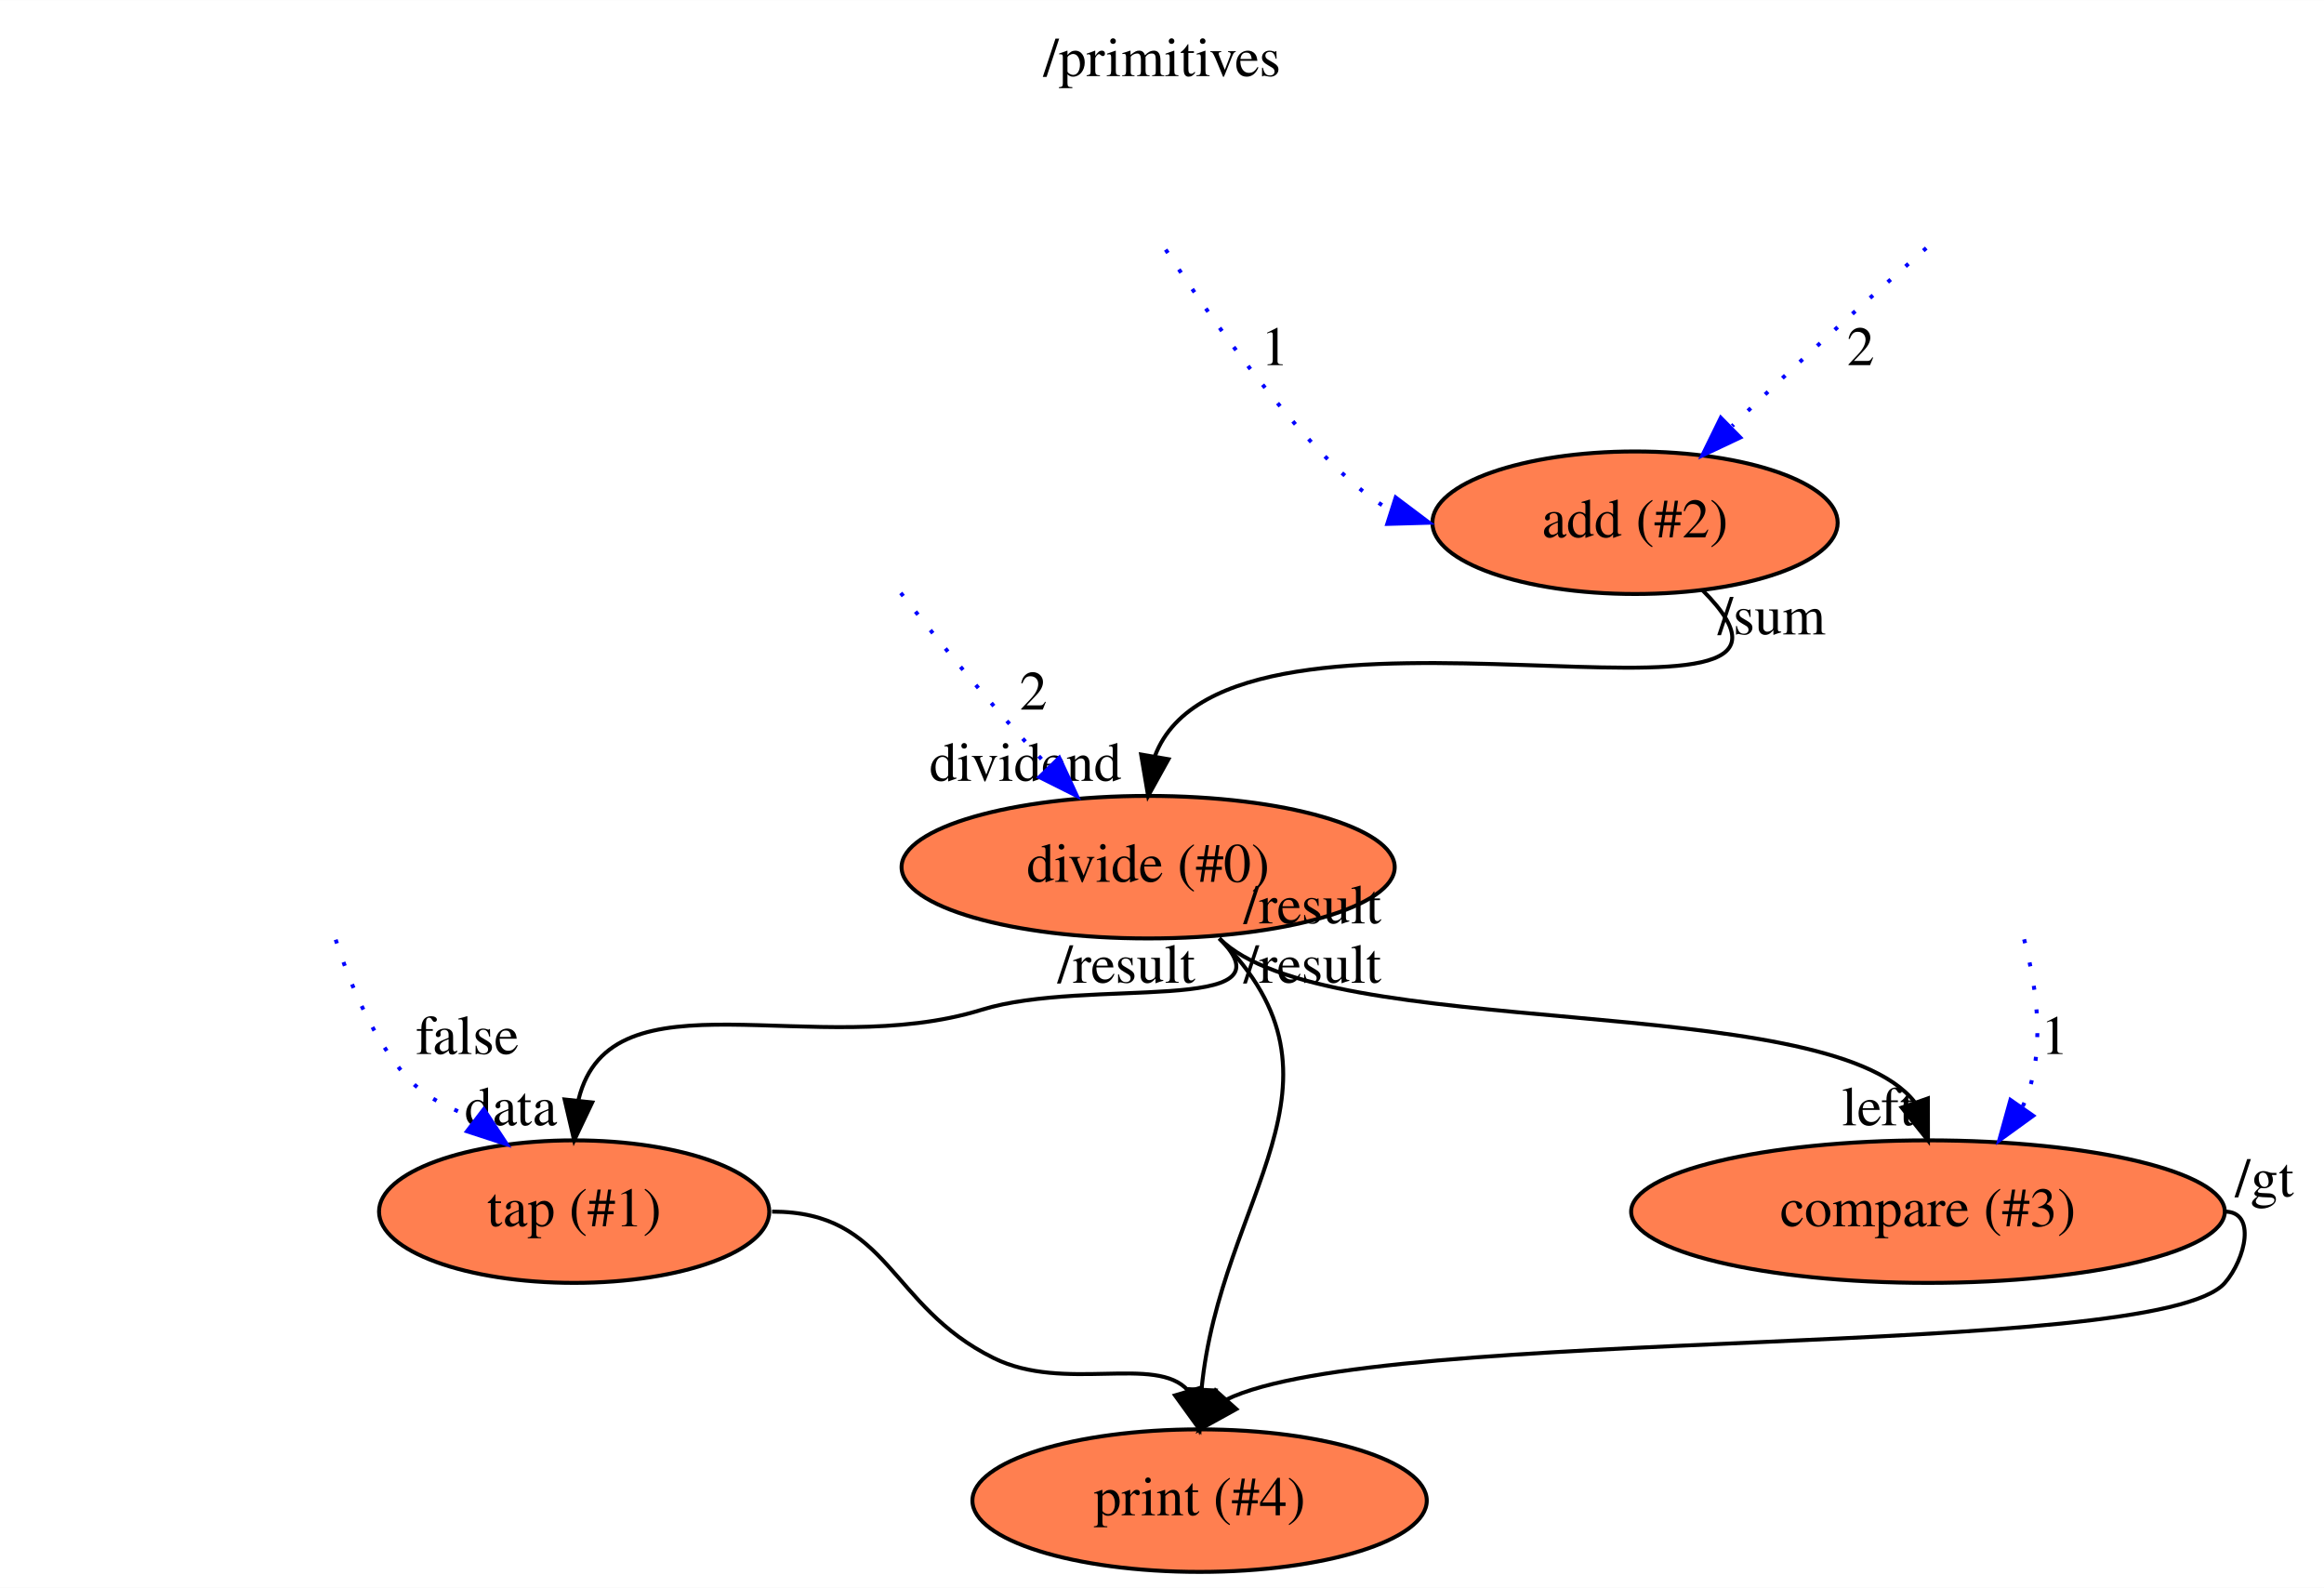
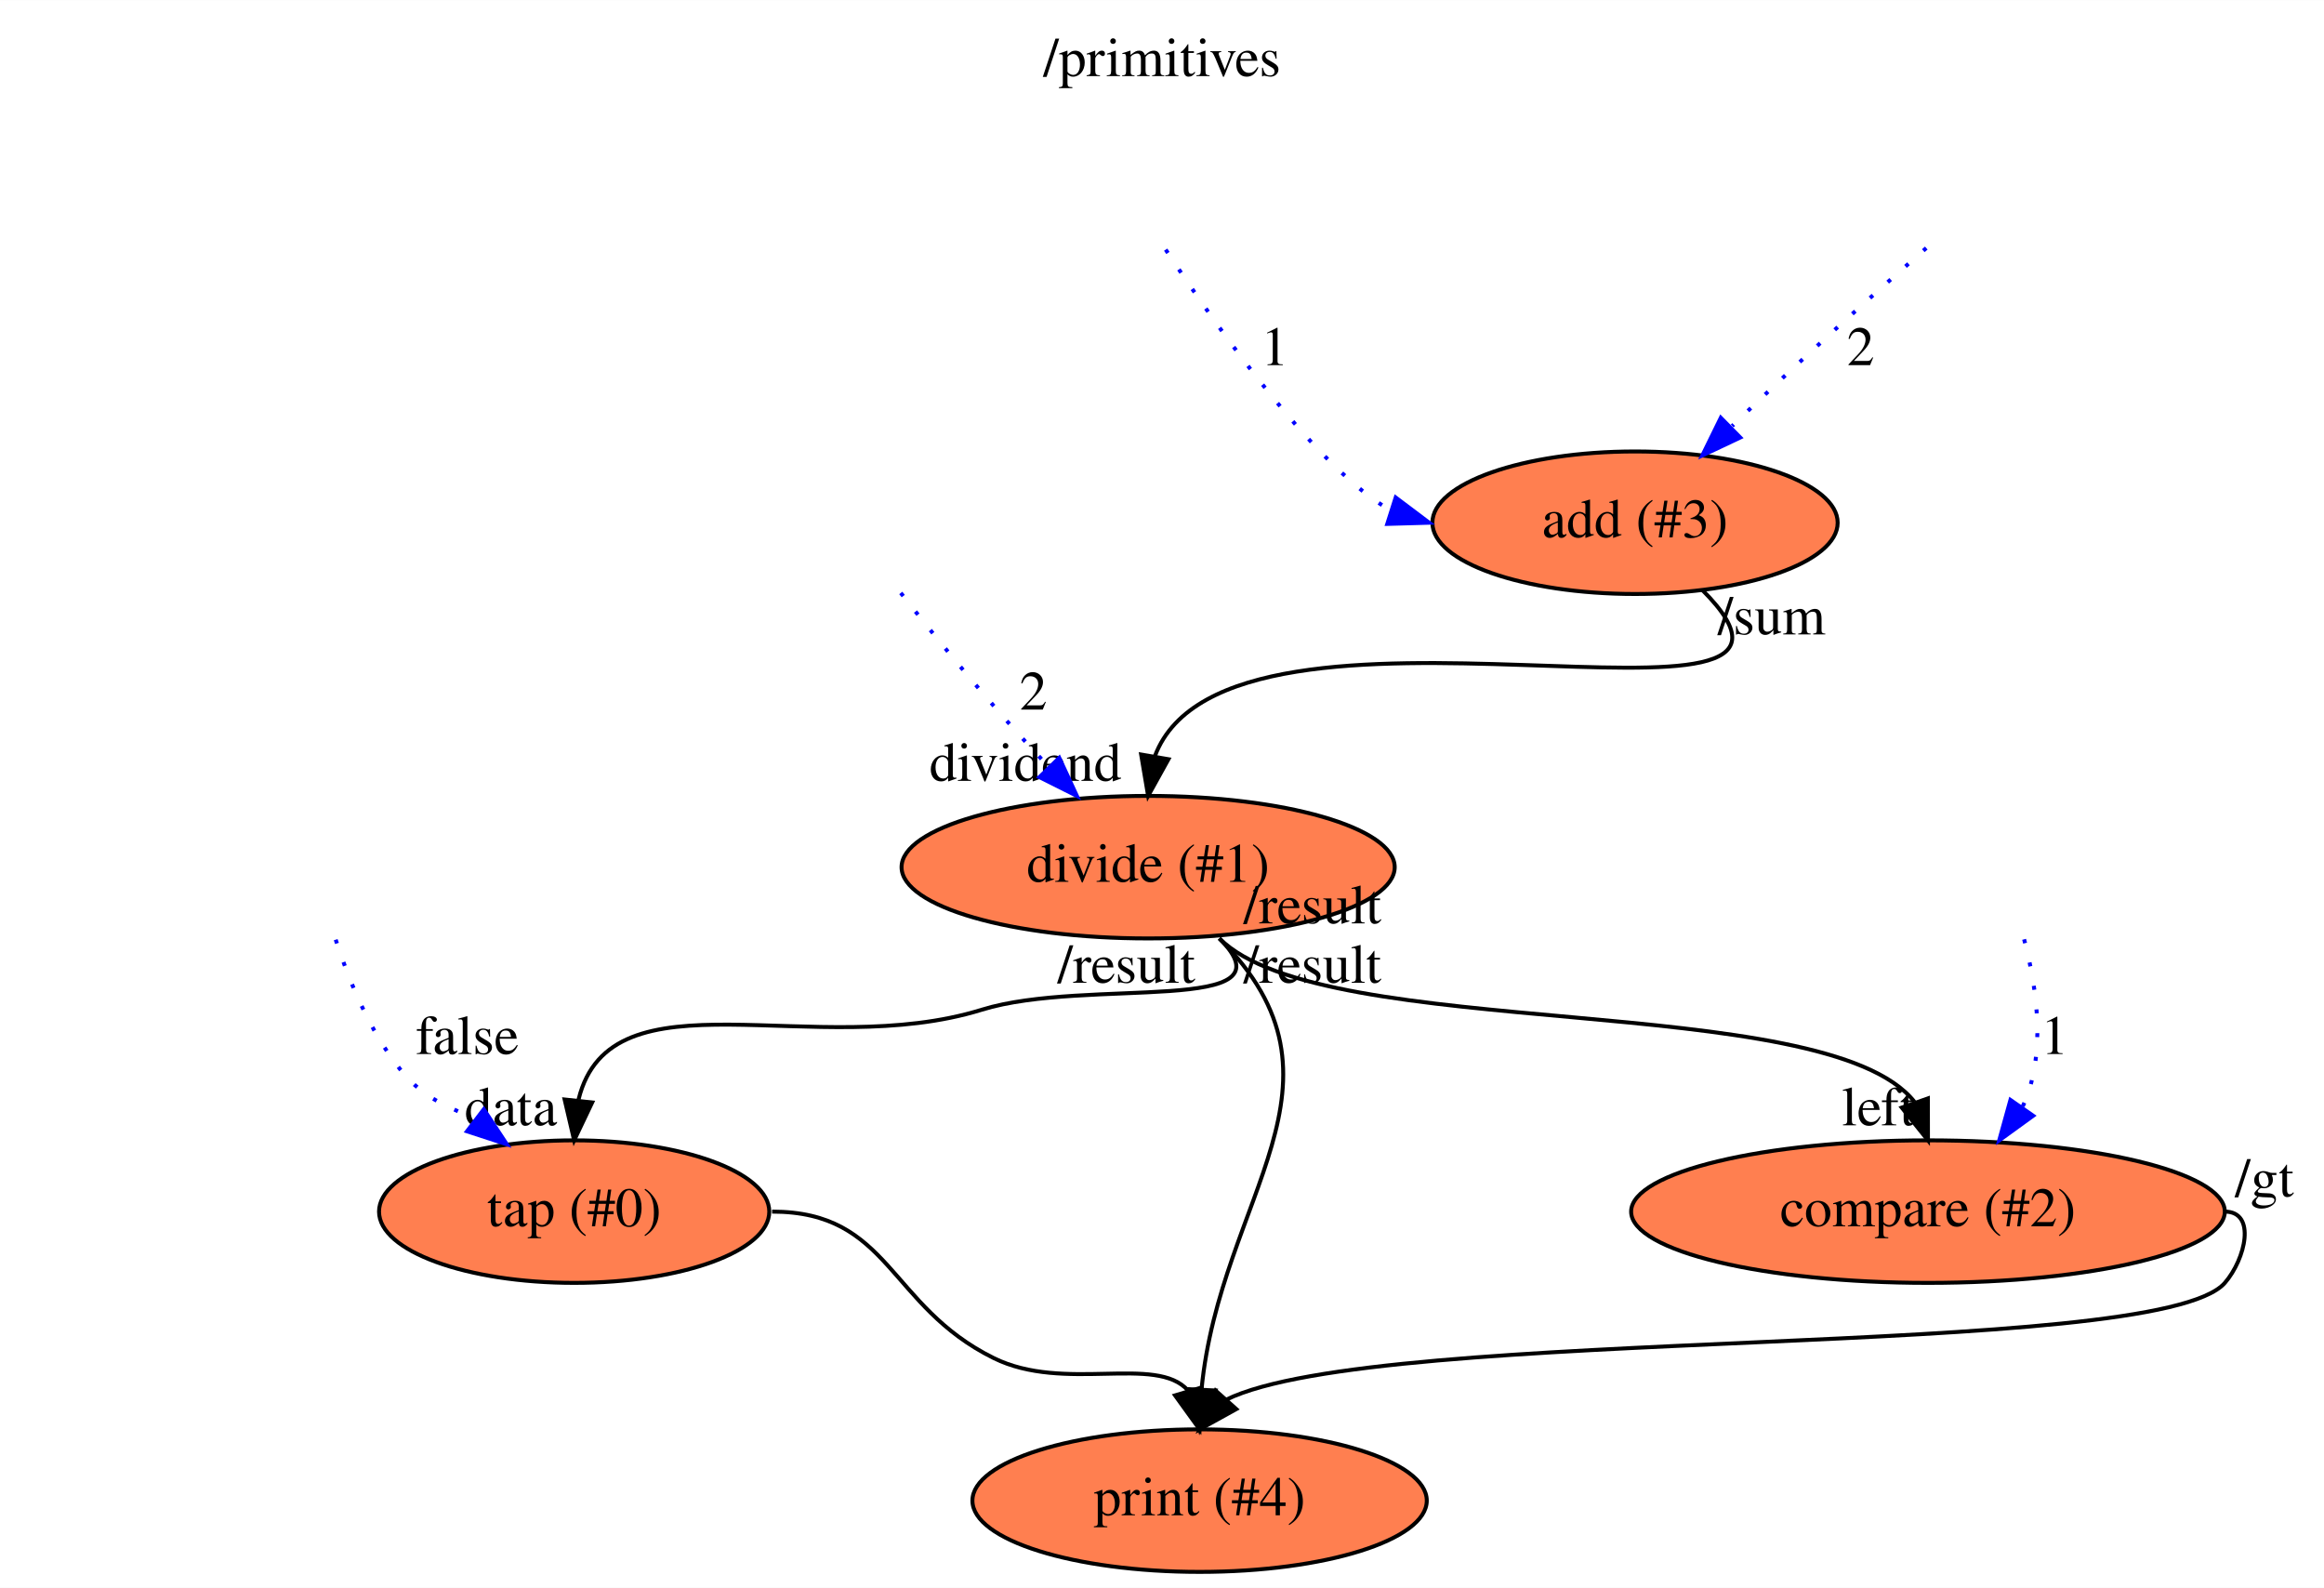
<svg xmlns="http://www.w3.org/2000/svg" xmlns:xlink="http://www.w3.org/1999/xlink" width="587pt" height="401pt" viewBox="0.00 0.00 587.09 401.00">
  <g id="graph0" class="graph" transform="scale(1 1) rotate(0) translate(4 397)">
    <polygon fill="#ffffff" stroke="transparent" points="-4,4 -4,-397 583.087,-397 583.087,4 -4,4" />
    <text text-anchor="middle" x="289.543" y="-377.8" font-family="Times,serif" font-size="14.00" fill="#000000">/primitives</text>
    <g id="node1" class="node">
      <g id="a_node1">
-         <a xlink:href="file:///home/travis/build/andrewdavidmackenzie/flow/flowstdlib/math/add/add.html" xlink:title="add (#2)">
+         <a xlink:href="file:///home/travis/build/andrewdavidmackenzie/flow/flowstdlib/math/add/add.html" xlink:title="add (#3)">
          <ellipse fill="#ff7f50" stroke="#000000" cx="409.043" cy="-265" rx="51.191" ry="18" />
-           <text text-anchor="middle" x="409.043" y="-261.3" font-family="Times,serif" font-size="14.00" fill="#000000">add (#2)</text>
+           <text text-anchor="middle" x="409.043" y="-261.3" font-family="Times,serif" font-size="14.00" fill="#000000">add (#3)</text>
        </a>
      </g>
    </g>
    <g id="node4" class="node">
      <g id="a_node4">
-         <a xlink:href="file:///home/travis/build/andrewdavidmackenzie/flow/flowstdlib/math/divide/divide.html" xlink:title="divide (#0)">
+         <a xlink:href="file:///home/travis/build/andrewdavidmackenzie/flow/flowstdlib/math/divide/divide.html" xlink:title="divide (#1)">
          <ellipse fill="#ff7f50" stroke="#000000" cx="286.043" cy="-178" rx="62.289" ry="18" />
-           <text text-anchor="middle" x="286.043" y="-174.3" font-family="Times,serif" font-size="14.00" fill="#000000">divide (#0)</text>
+           <text text-anchor="middle" x="286.043" y="-174.3" font-family="Times,serif" font-size="14.00" fill="#000000">divide (#1)</text>
        </a>
      </g>
    </g>
    <g id="edge3" class="edge">
      <path fill="none" stroke="#000000" d="M426.043,-248C470.32,-203.724 306.469,-255.778 287.766,-206.093" />
      <polygon fill="#000000" stroke="#000000" points="291.176,-205.268 286.043,-196 284.276,-206.446 291.176,-205.268" />
      <text text-anchor="middle" x="255.043" y="-199.8" font-family="Times,serif" font-size="14.00" fill="#000000">dividend</text>
      <text text-anchor="middle" x="443.543" y="-236.8" font-family="Times,serif" font-size="14.00" fill="#000000">/sum</text>
    </g>
    <g id="edge1" class="edge">
      <path fill="none" stroke="#0000ff" stroke-dasharray="1,5" d="M482.616,-334.379C468.909,-322.361 450.361,-305.727 433.597,-289.441" />
      <polygon fill="#0000ff" stroke="#0000ff" points="435.624,-286.524 426.043,-282 430.711,-291.511 435.624,-286.524" />
      <text text-anchor="middle" x="466.043" y="-304.8" font-family="Times,serif" font-size="14.00" fill="#000000">2</text>
    </g>
    <g id="edge2" class="edge">
      <path fill="none" stroke="#0000ff" stroke-dasharray="1,5" d="M290.478,-333.974C304.601,-312.572 329.004,-278.469 347.333,-268.094" />
      <polygon fill="#0000ff" stroke="#0000ff" points="348.578,-271.371 357.043,-265 346.453,-264.701 348.578,-271.371" />
      <text text-anchor="middle" x="318.043" y="-304.8" font-family="Times,serif" font-size="14.00" fill="#000000">1</text>
    </g>
    <g id="node6" class="node">
      <g id="a_node6">
        <a xlink:href="file:///home/travis/build/andrewdavidmackenzie/flow/flowr/src/lib/flowruntime/stdio/stdout.html" xlink:title="print (#4)">
          <ellipse fill="#ff7f50" stroke="#000000" cx="299.043" cy="-18" rx="57.391" ry="18" />
          <text text-anchor="middle" x="299.043" y="-14.3" font-family="Times,serif" font-size="14.00" fill="#000000">print (#4)</text>
        </a>
      </g>
    </g>
    <g id="edge5" class="edge">
      <path fill="none" stroke="#000000" d="M304.043,-160C340.607,-123.436 304.219,-94.922 299.528,-46.053" />
      <polygon fill="#000000" stroke="#000000" points="303.021,-45.82 299.043,-36 296.029,-46.157 303.021,-45.82" />
      <text text-anchor="middle" x="280.543" y="-148.8" font-family="Times,serif" font-size="14.00" fill="#000000">/result</text>
    </g>
    <g id="node7" class="node">
      <g id="a_node7">
-         <a xlink:href="file:///home/travis/build/andrewdavidmackenzie/flow/flowstdlib/control/tap/tap.html" xlink:title="tap (#1)">
+         <a xlink:href="file:///home/travis/build/andrewdavidmackenzie/flow/flowstdlib/control/tap/tap.html" xlink:title="tap (#0)">
          <ellipse fill="#ff7f50" stroke="#000000" cx="141.043" cy="-91" rx="49.291" ry="18" />
-           <text text-anchor="middle" x="141.043" y="-87.3" font-family="Times,serif" font-size="14.00" fill="#000000">tap (#1)</text>
+           <text text-anchor="middle" x="141.043" y="-87.3" font-family="Times,serif" font-size="14.00" fill="#000000">tap (#0)</text>
        </a>
      </g>
    </g>
    <g id="edge6" class="edge">
      <path fill="none" stroke="#000000" d="M304.043,-160C323.73,-140.314 270.634,-150.248 244.043,-142 201.897,-128.928 150.334,-152.554 142.158,-119.334" />
      <polygon fill="#000000" stroke="#000000" points="145.596,-118.567 141.043,-109 138.636,-119.318 145.596,-118.567" />
      <text text-anchor="middle" x="125.043" y="-112.8" font-family="Times,serif" font-size="14.00" fill="#000000">data</text>
      <text text-anchor="middle" x="327.543" y="-148.8" font-family="Times,serif" font-size="14.00" fill="#000000">/result</text>
    </g>
    <g id="node8" class="node">
      <g id="a_node8">
-         <a xlink:href="file:///home/travis/build/andrewdavidmackenzie/flow/flowstdlib/math/compare/compare.html" xlink:title="compare (#3)">
+         <a xlink:href="file:///home/travis/build/andrewdavidmackenzie/flow/flowstdlib/math/compare/compare.html" xlink:title="compare (#2)">
          <ellipse fill="#ff7f50" stroke="#000000" cx="483.043" cy="-91" rx="74.987" ry="18" />
-           <text text-anchor="middle" x="483.043" y="-87.3" font-family="Times,serif" font-size="14.00" fill="#000000">compare (#3)</text>
+           <text text-anchor="middle" x="483.043" y="-87.3" font-family="Times,serif" font-size="14.00" fill="#000000">compare (#2)</text>
        </a>
      </g>
    </g>
    <g id="edge7" class="edge">
      <path fill="none" stroke="#000000" d="M304.043,-160C330.662,-133.381 457.107,-147.232 479.613,-118.751" />
      <polygon fill="#000000" stroke="#000000" points="483.026,-119.595 483.043,-109 476.423,-117.272 483.026,-119.595" />
      <text text-anchor="middle" x="470.543" y="-112.8" font-family="Times,serif" font-size="14.00" fill="#000000">left</text>
      <text text-anchor="middle" x="327.543" y="-163.8" font-family="Times,serif" font-size="14.00" fill="#000000">/result</text>
    </g>
    <g id="edge4" class="edge">
      <path fill="none" stroke="#0000ff" stroke-dasharray="1,5" d="M223.557,-247.264C233.165,-235.015 246.793,-218.329 260.74,-203.532" />
      <polygon fill="#0000ff" stroke="#0000ff" points="263.595,-205.616 268.043,-196 258.569,-200.743 263.595,-205.616" />
      <text text-anchor="middle" x="257.043" y="-217.8" font-family="Times,serif" font-size="14.00" fill="#000000">2</text>
    </g>
    <g id="edge9" class="edge">
      <path fill="none" stroke="#000000" d="M191.043,-91C220.874,-91 220.294,-67.205 247.043,-54 264.861,-45.204 288.053,-54.964 296.124,-45.815" />
      <polygon fill="#000000" stroke="#000000" points="299.547,-46.583 299.043,-36 292.837,-44.587 299.547,-46.583" />
    </g>
    <g id="edge11" class="edge">
      <path fill="none" stroke="#000000" d="M558.043,-91C566.043,-91 563.285,-79.044 558.043,-73 540.894,-53.227 344.655,-62.632 305.73,-43.482" />
      <polygon fill="#000000" stroke="#000000" points="308.317,-41.124 299.043,-36 303.097,-45.788 308.317,-41.124" />
      <text text-anchor="middle" x="568.043" y="-94.8" font-family="Times,serif" font-size="14.00" fill="#000000">/gt</text>
    </g>
    <g id="edge8" class="edge">
      <path fill="none" stroke="#0000ff" stroke-dasharray="1,5" d="M80.805,-159.682C84.143,-149.326 89.393,-136.576 97.043,-127 103.626,-118.76 109.334,-117.91 115.877,-114.231" />
      <polygon fill="#0000ff" stroke="#0000ff" points="118.216,-116.848 124.043,-108 113.97,-111.283 118.216,-116.848" />
      <text text-anchor="middle" x="114.043" y="-130.8" font-family="Times,serif" font-size="14.00" fill="#000000">false</text>
    </g>
    <g id="edge10" class="edge">
      <path fill="none" stroke="#0000ff" stroke-dasharray="1,5" d="M507.337,-159.773C510.664,-147.141 512.953,-130.354 506.968,-117.525" />
      <polygon fill="#0000ff" stroke="#0000ff" points="509.624,-115.215 501.043,-109 503.876,-119.209 509.624,-115.215" />
      <text text-anchor="middle" x="515.043" y="-130.8" font-family="Times,serif" font-size="14.00" fill="#000000">1</text>
    </g>
  </g>
</svg>
